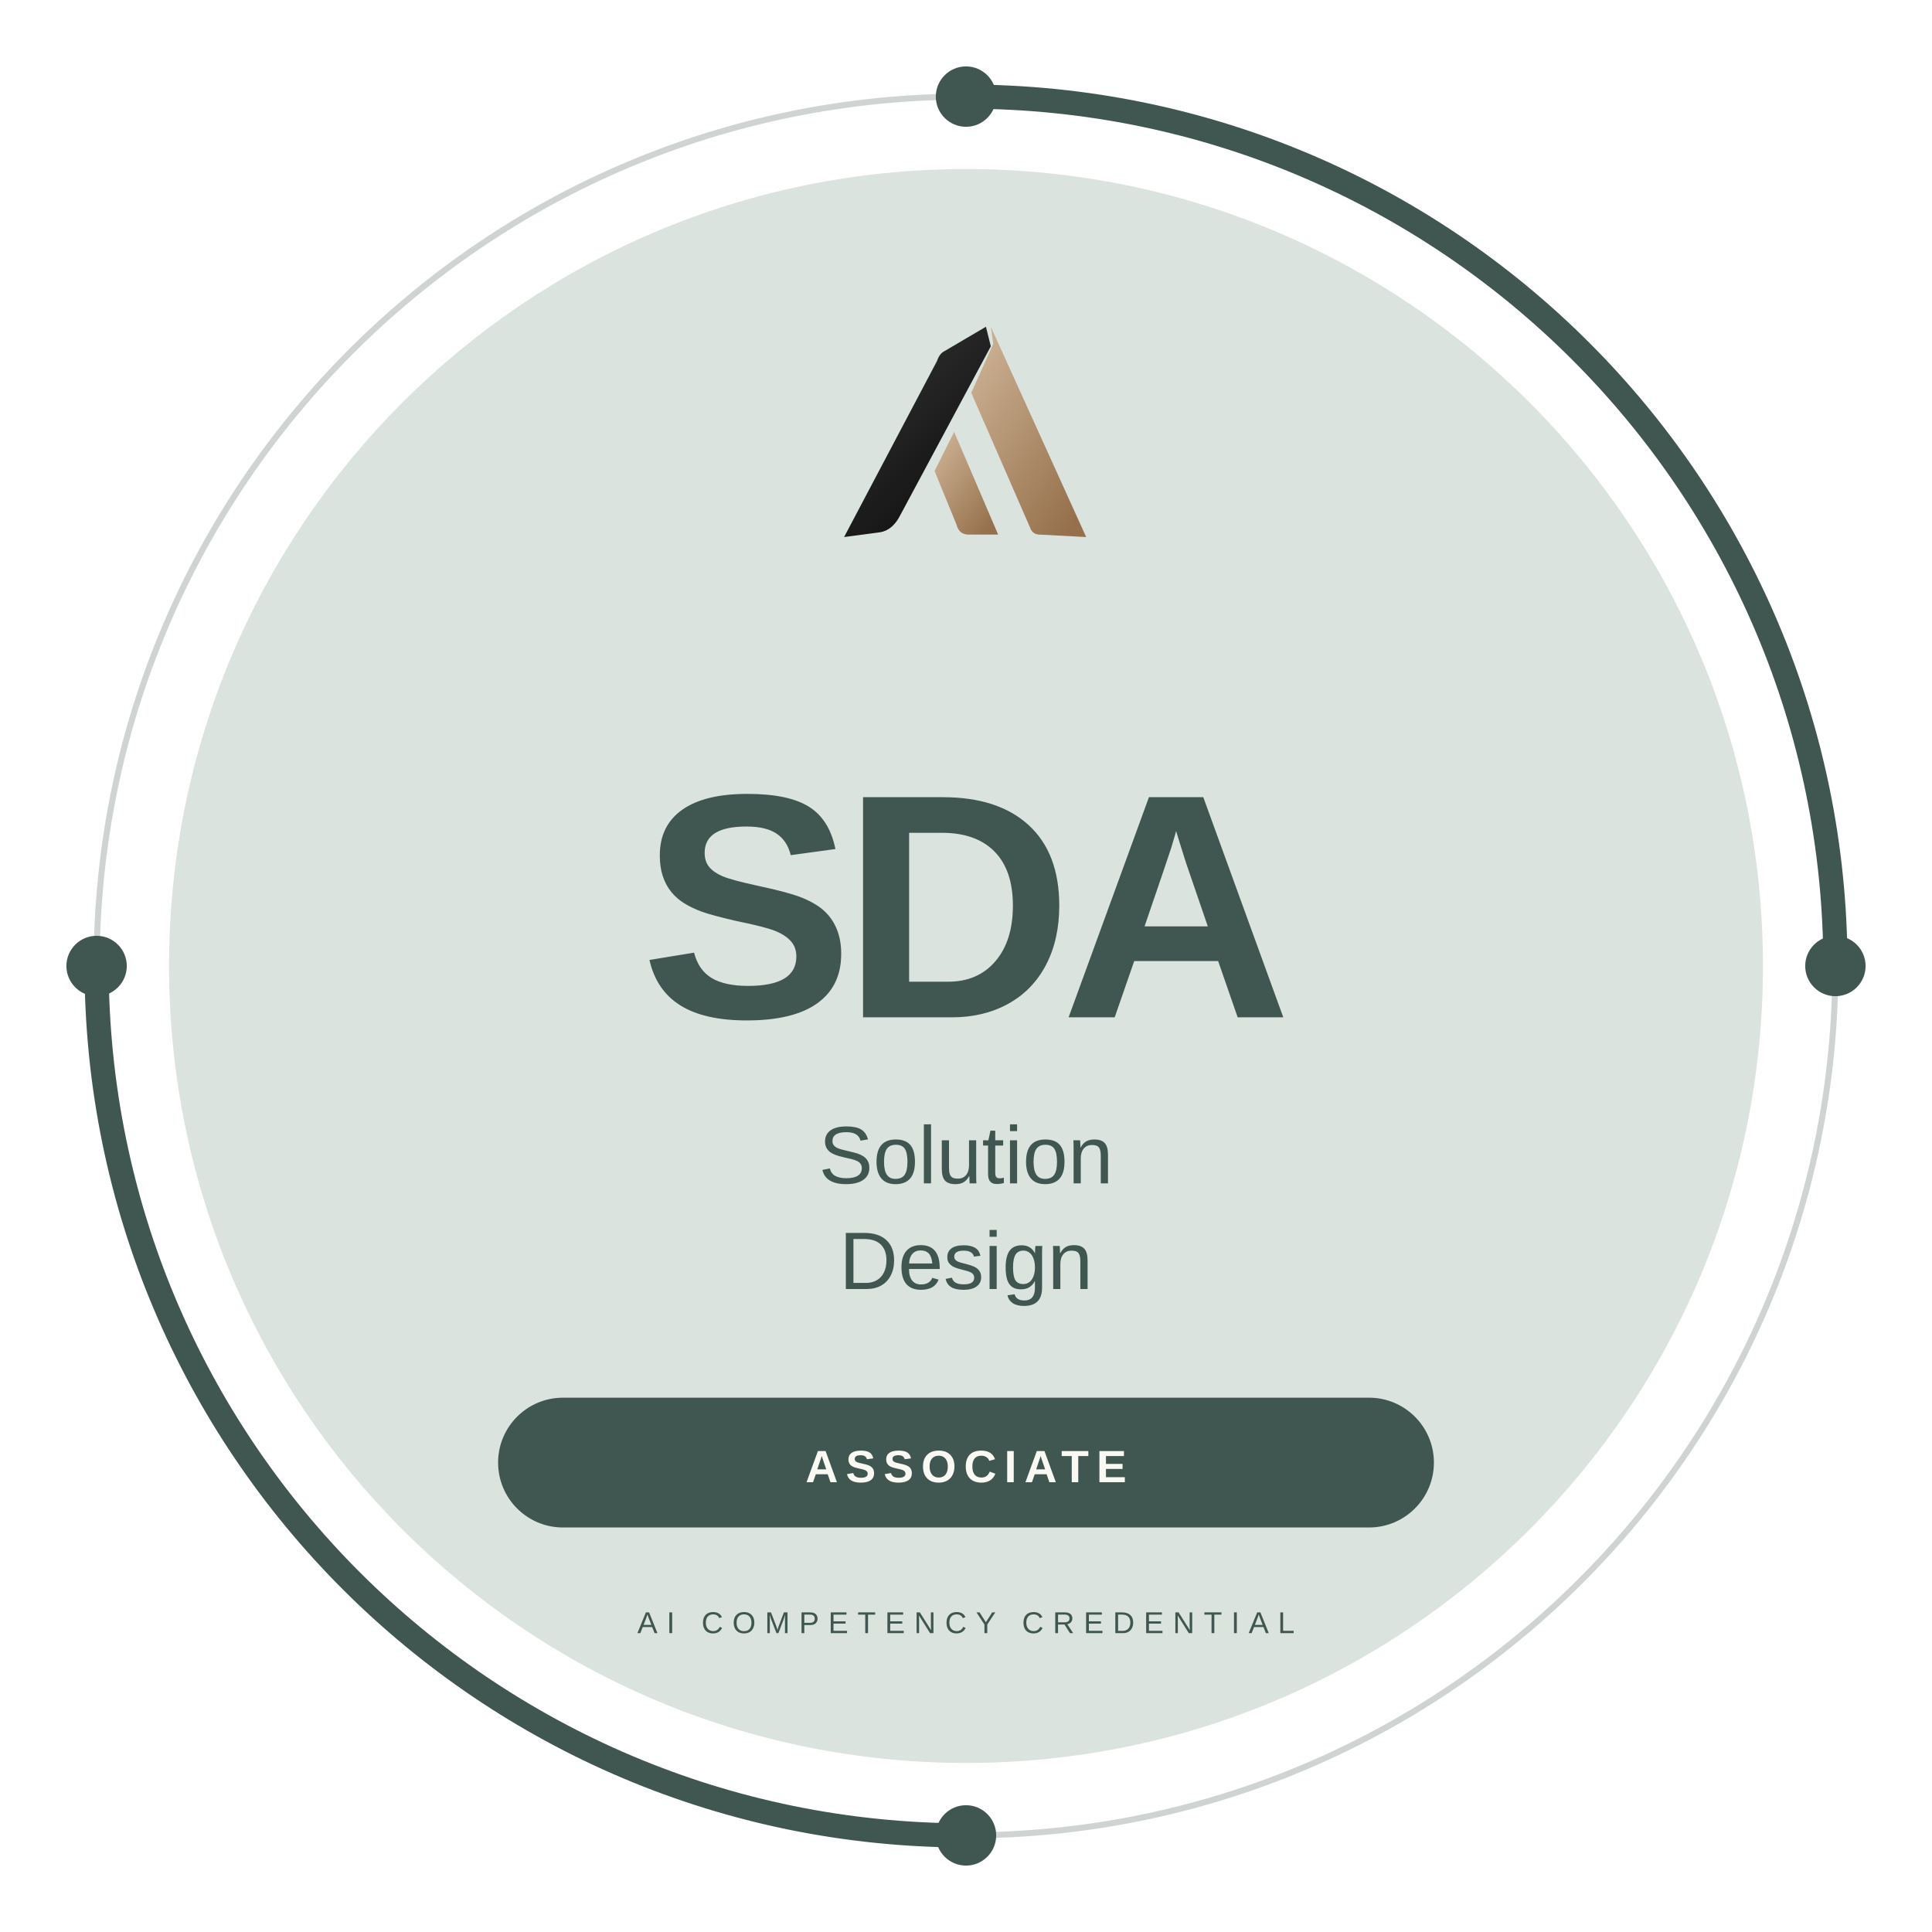
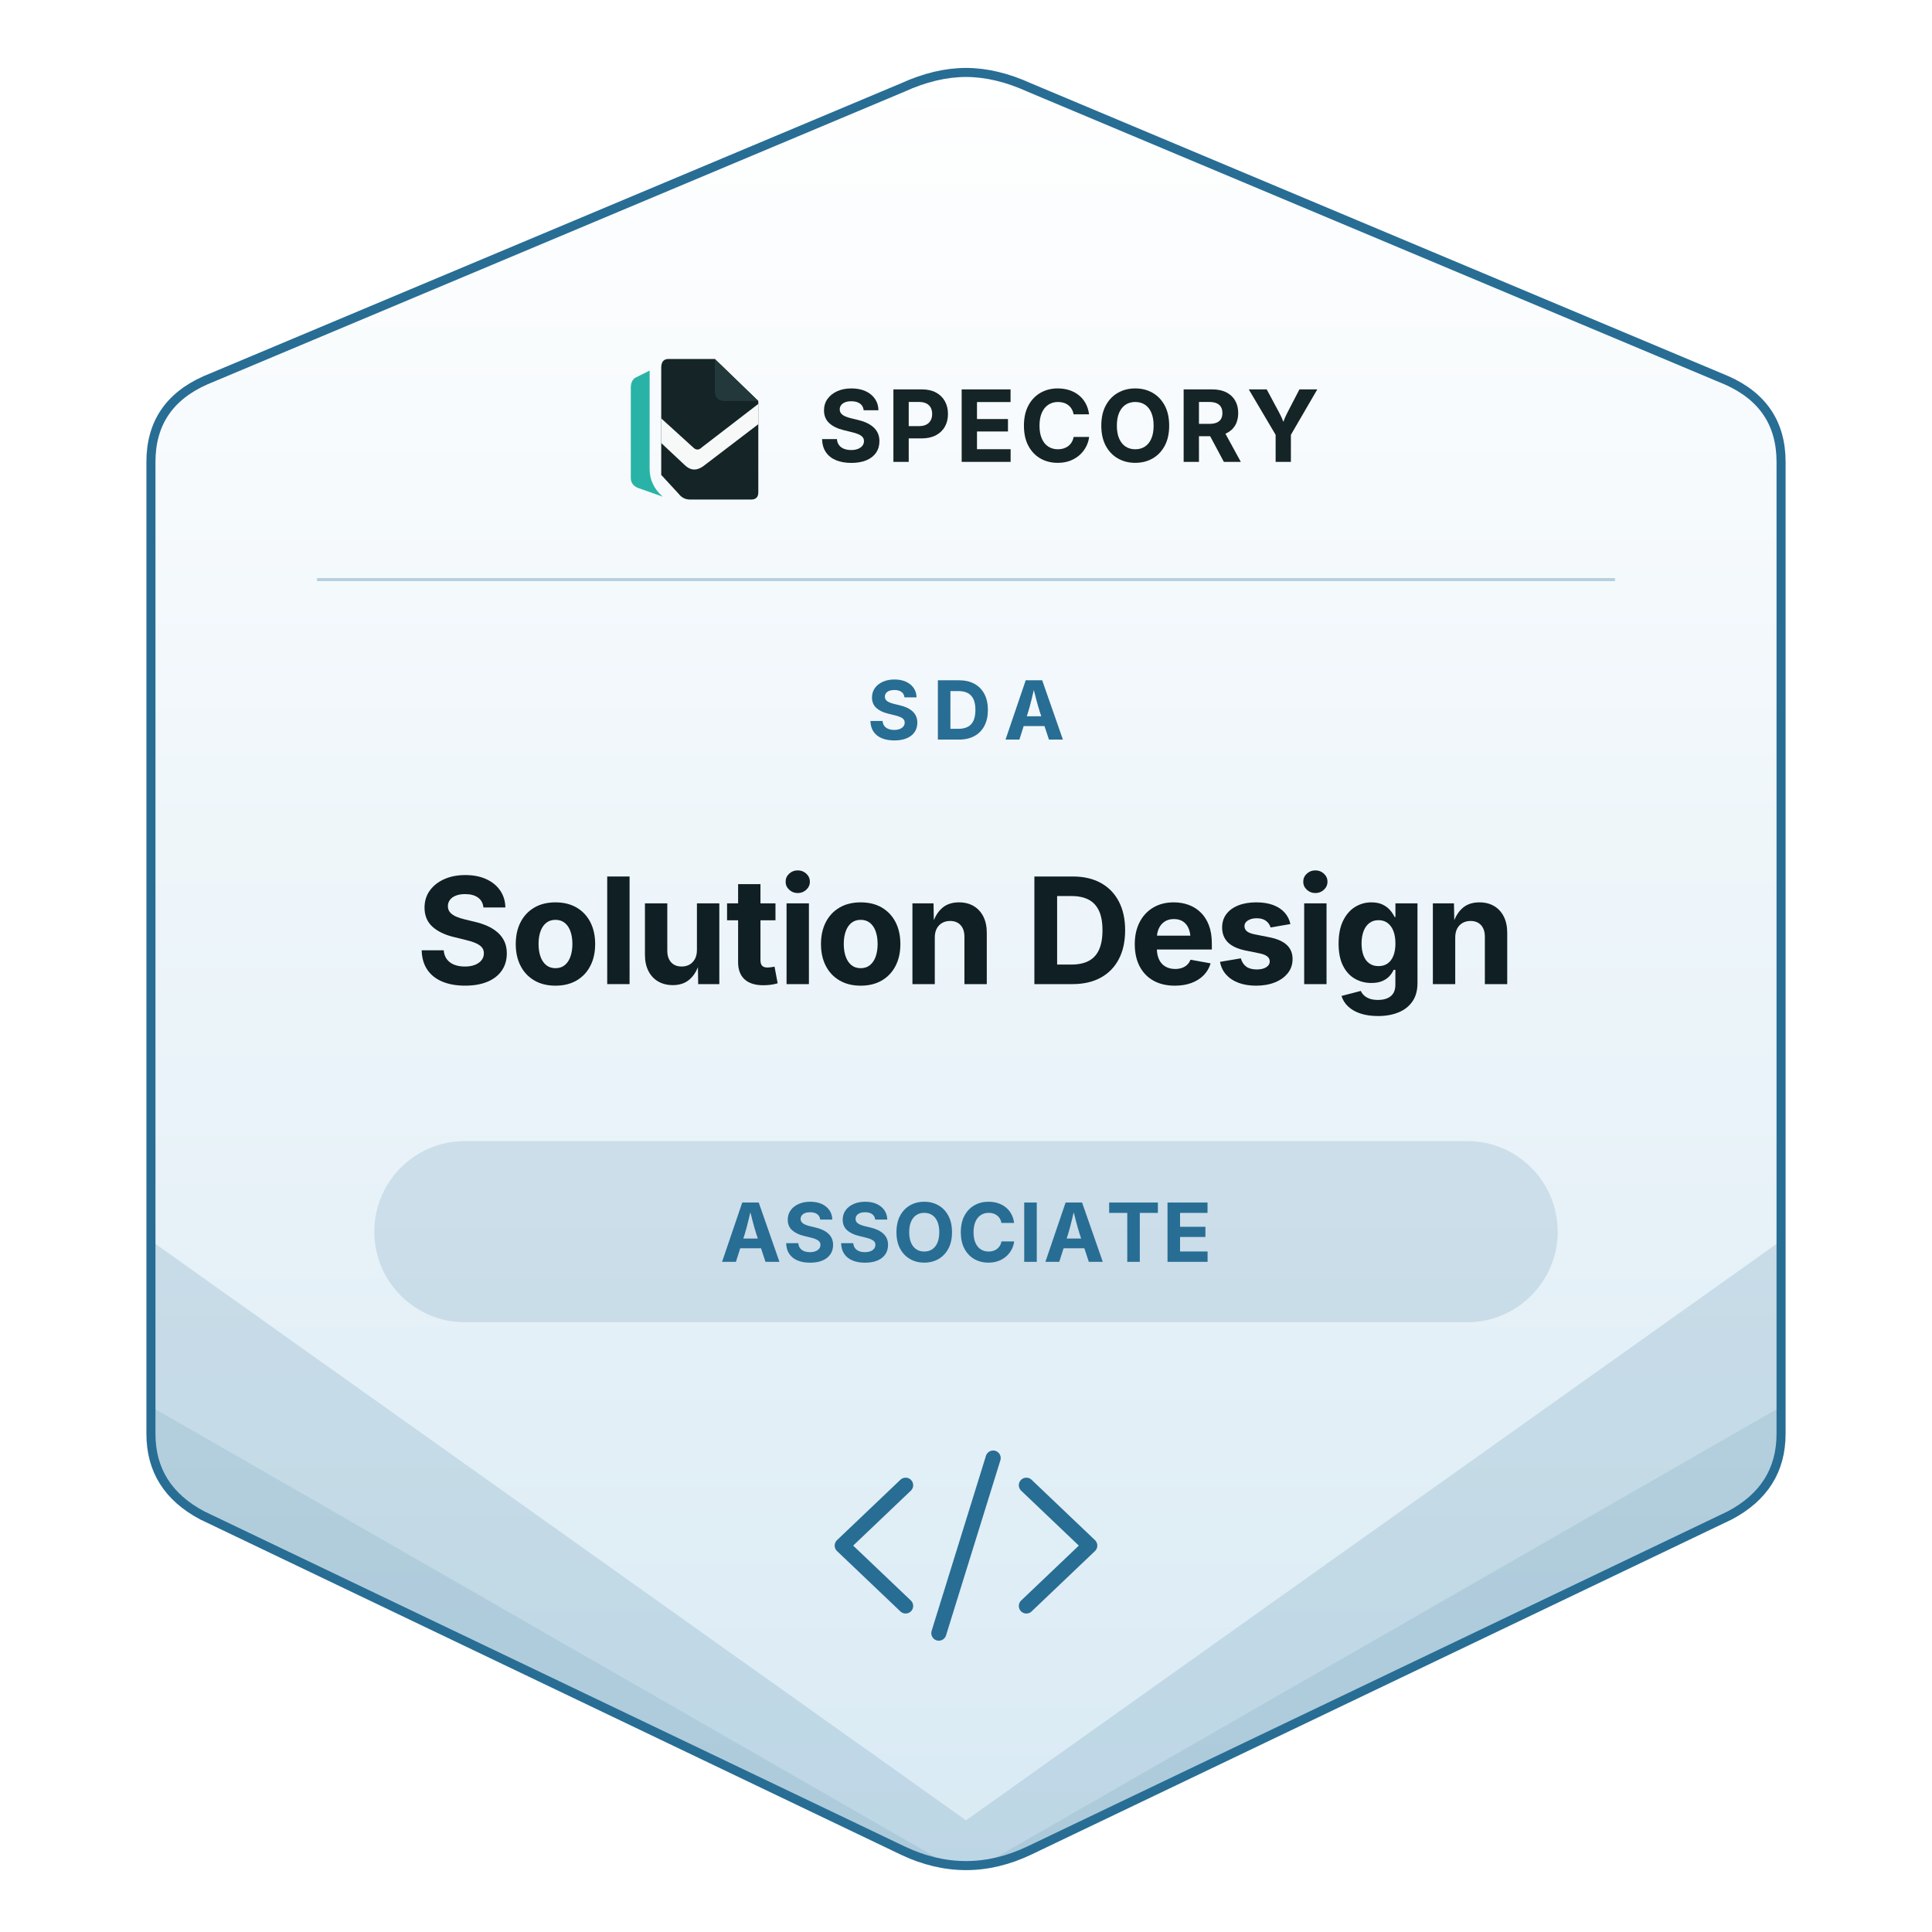
- <svg xmlns="http://www.w3.org/2000/svg" width="640" height="640" viewBox="0 0 640 640" role="img" aria-label="AIPath Certified Solution Design — SDA">
-   <circle cx="320" cy="320" r="288" fill="none" stroke="#405650" stroke-opacity=".25" stroke-width="2" />
-   <path d="M320 32a288 288 0 0 1 288 288" fill="none" stroke="#405650" stroke-width="8" stroke-linecap="round" />
-   <path d="M320 608A288 288 0 0 1 32 320" fill="none" stroke="#405650" stroke-width="8" stroke-linecap="round" />
-   <circle cx="320" cy="320" r="264" fill="#dbe3de" />
-   <circle cx="320" cy="32" r="10" fill="#405650" />
-   <circle cx="608" cy="320" r="10" fill="#405650" />
-   <circle cx="320" cy="608" r="10" fill="#405650" />
-   <circle cx="32" cy="320" r="10" fill="#405650" />
-   <g transform="translate(278 105) scale(.81)">
-     <defs>
-       <linearGradient id="bronze" x1="0" y1="0" x2=".8" y2="1">
-         <stop stop-color="#d0b799" />
-         <stop offset="1" stop-color="#96704c" />
-       </linearGradient>
-       <linearGradient id="charcoal" x1="0" y1="0" x2=".7" y2="1">
-         <stop stop-color="#353735" />
-         <stop offset="1" stop-color="#0e0e0e" />
-       </linearGradient>
-     </defs>
-     <path d="M60 4 43 14Q41 15 40 18L2 90l15-2q5-1 8-7L62 12Z" fill="url(#charcoal)" />
-     <path d="m62 4 39 86-19-1q-3 0-4-3L54 31l9-20Z" fill="url(#bronze)" />
-     <path d="m47 47 18 42H53q-4 0-5-4L39 63Z" fill="url(#bronze)" />
+ <svg xmlns="http://www.w3.org/2000/svg" width="640" height="640" viewBox="0 0 640 640" role="img" aria-label="SPECORY Certified Solution Design — SDA">
+   <defs>
+     <linearGradient id="paper" x2="0" y2="1">
+       <stop stop-color="#FFFFFF" />
+       <stop offset="1" stop-color="#D9EAF4" />
+     </linearGradient>
+     <clipPath id="shape">
+       <path d="M320 24Q330 24 341 29L572 126Q590 134 590 153V475Q590 493 573 502L341 613Q320 623 299 613L67 502Q50 493 50 475V153Q50 134 68 126L299 29Q310 24 320 24Z" />
+     </clipPath>
+   </defs>
+   <path d="M320 24Q330 24 341 29L572 126Q590 134 590 153V475Q590 493 573 502L341 613Q320 623 299 613L67 502Q50 493 50 475V153Q50 134 68 126L299 29Q310 24 320 24Z" fill="url(#paper)" stroke="#286D94" stroke-width="3" />
+   <path d="M50 411 320 603 590 411v210H50Z" fill="#286D94" opacity=".16" clip-path="url(#shape)" />
+   <path d="M50 466 320 621 590 466v160H50Z" fill="#286D94" opacity=".12" clip-path="url(#shape)" />
+   <g transform="translate(208 117) scale(.48)">
+     <path d="M17 11 5 17Q2 19 2 24v62q0 5 5 7l17 6q-9-8-9-19V12Z" fill="#29B3A7" />
+     <path d="M28 4h32l30 29v63q0 5-5 5H43q-5 0-8-4L23 84V10q0-6 5-6Z" fill="#142427" />
+     <path d="M60 4v22q0 7 7 7h23Z" fill="#23383B" />
+     <path d="m23 45 22 20q3 3 6 0l39-30v14L52 78q-7 5-13-1L23 62Z" fill="#F7F9F8" />
  </g>
-   <g text-anchor="middle" font-family="Arial,Helvetica,sans-serif" fill="#405650">
-     <text x="320" y="337" font-size="106" font-weight="700" letter-spacing="-4">SDA</text>
-     <text x="320" y="392" font-size="27" font-weight="500">Solution</text>
-     <text x="320" y="427" font-size="27" font-weight="500">Design</text>
-     <rect x="165" y="463" width="310" height="43" rx="21.5" fill="#405650" />
-     <text x="320" y="491" fill="#faf8f2" font-size="15" font-weight="600" letter-spacing="2.5">ASSOCIATE</text>
-     <text x="320" y="541" font-size="10" letter-spacing="3">AI COMPETENCY CREDENTIAL</text>
+   <g fill="#142427" aria-label="SPECORY">
+     <path transform="translate(271.000 153) scale(0.016113 -0.016113)" d="M683.279 -21.328Q503.008 -21.328 369.324 33.884Q235.641 89.096 161.049 198.071Q86.457 307.047 82.129 468.254H387.502Q393.166 393.598 431.362 343.478Q469.559 293.357 533.795 268.317Q598.031 243.277 679.775 243.277Q759.752 243.277 818.937 266.35Q878.121 289.422 910.813 331.026Q943.506 372.631 943.506 427.104Q943.506 476.912 914.102 510.524Q884.697 544.137 828.209 568.465Q771.721 592.793 689.969 611.873L527.488 651.777Q337.561 697.521 229.677 796.317Q121.793 895.113 121.793 1058.881Q121.793 1194.225 195.049 1295.732Q268.305 1397.24 395.692 1453.62Q523.08 1510 686.352 1510Q853.207 1510 977.011 1453.036Q1100.814 1396.072 1169.818 1294.893Q1238.822 1193.713 1241.07 1061.441H937.105Q928.777 1149.418 862.597 1197.822Q796.416 1246.227 683.855 1246.227Q607.711 1246.227 554.19 1224.654Q500.67 1203.082 472.934 1165.226Q445.197 1127.369 445.197 1078.977Q445.197 1026.088 477.346 990.852Q509.494 955.615 563.146 933.203Q616.799 910.791 680.143 895.791L813.375 863.551Q910.166 841.711 992.01 804.951Q1073.854 768.191 1134.306 715.268Q1194.758 662.344 1227.914 590.552Q1261.07 518.76 1261.07 425.855Q1261.07 289.256 1192.314 188.628Q1123.559 88 994.383 33.336Q865.207 -21.328 683.279 -21.328Z" />
+     <path transform="translate(293.840 153) scale(0.016113 -0.016113)" d="M130.945 0V1490H718.031Q887.359 1490 1006.867 1425.332Q1126.375 1360.664 1189.635 1246.656Q1252.895 1132.648 1252.895 984.465Q1252.895 835.697 1188.759 722.733Q1124.623 609.77 1003.279 546.062Q881.936 482.354 710.271 482.354H335.84V735.199H658.641Q749.777 735.199 809.514 766.939Q869.25 798.68 898.538 854.872Q927.826 911.064 927.826 984.465Q927.826 1059.033 898.538 1114.518Q869.25 1170.002 809.306 1200.658Q749.361 1231.314 657.809 1231.314H445.918V0Z" />
+     <path transform="translate(316.455 153) scale(0.016113 -0.016113)" d="M130.945 0V1490H1135.887V1229.73H445.918V880.383H1082.799V624.785H445.918V260.27H1137.295V0Z" />
+     <path transform="translate(337.716 153) scale(0.016113 -0.016113)" d="M785.92 -20Q587.328 -20 430.236 69.872Q273.145 159.744 182.389 330.66Q91.633 501.576 91.633 744Q91.633 988.008 183.265 1159.216Q274.896 1330.424 432.28 1420.212Q589.664 1510 785.92 1510Q914.104 1510 1024.531 1474.372Q1134.959 1438.744 1220.215 1370.28Q1305.471 1301.816 1359.847 1202.849Q1414.223 1103.881 1430.719 977.201H1112.242Q1102.082 1037.266 1074.678 1084.17Q1047.273 1131.074 1005.497 1164.066Q963.721 1197.059 909.86 1214.139Q856 1231.219 792.928 1231.219Q678.199 1231.219 592.099 1174.022Q505.998 1116.826 458.766 1008.102Q411.533 899.377 411.533 744Q411.533 585.535 459.558 477.103Q507.582 368.67 593.099 313.726Q678.615 258.781 791.76 258.781Q854.832 258.781 908.4 276.069Q961.969 293.357 1004.329 326.142Q1046.689 358.926 1074.678 406.038Q1102.666 453.15 1113.41 512.799H1431.887Q1419.895 409.895 1371.066 314.639Q1322.238 219.383 1239.61 143.703Q1156.982 68.023 1043.051 24.012Q929.119 -20 785.92 -20Z" />
+     <path transform="translate(363.343 153) scale(0.016113 -0.016113)" d="M789.84 -20Q591.832 -20 433.572 69.872Q275.312 159.744 183.473 330.66Q91.633 501.576 91.633 744Q91.633 988.008 183.473 1159.216Q275.312 1330.424 433.572 1420.212Q591.832 1510 789.84 1510Q987.848 1510 1145.607 1420.212Q1303.367 1330.424 1395.291 1159.216Q1487.215 988.008 1487.215 744Q1487.215 500.992 1395.291 330.076Q1303.367 159.16 1145.607 69.58Q987.848 -20 789.84 -20ZM789.84 258.781Q904.152 258.781 988.877 314.602Q1073.602 370.422 1120.458 478.854Q1167.314 587.287 1167.314 744Q1167.314 902.129 1120.458 1010.854Q1073.602 1119.578 988.877 1175.398Q904.152 1231.219 789.84 1231.219Q675.695 1231.219 590.763 1175.19Q505.83 1119.162 458.682 1010.438Q411.533 901.713 411.533 744Q411.533 587.287 458.682 479.062Q505.83 370.838 590.763 314.81Q675.695 258.781 789.84 258.781Z" />
+     <path transform="translate(389.986 153) scale(0.016113 -0.016113)" d="M130.945 0V1490H718.031Q887.359 1490 1006.867 1429.916Q1126.375 1369.832 1189.635 1260.284Q1252.895 1150.736 1252.895 1003.137Q1252.895 854.369 1188.759 747.697Q1124.623 641.025 1003.279 584.401Q881.936 527.777 710.271 527.777H317.535V781.455H658.641Q749.777 781.455 809.306 806.319Q868.834 831.184 898.33 880.376Q927.826 929.568 927.826 1003.137Q927.826 1077.537 898.33 1128.146Q868.834 1178.754 809.098 1205.034Q749.361 1231.314 657.809 1231.314H445.918V0ZM957.746 0 595.41 678.592H935.551L1306.223 0Z" />
+     <path transform="translate(412.891 153) scale(0.016113 -0.016113)" d="M600.584 0V556.273L48.496 1490H417.412L665.693 1027.104Q703.43 957.783 732.878 889.539Q762.326 821.295 793.398 726.814H727.326Q757.23 822.127 785.719 890.787Q814.207 959.447 850.111 1027.104L1089.801 1490H1457.133L914.389 556.273V0Z" />
+   </g>
+   <path d="M105 192H535" stroke="#286D94" opacity=".3" />
+   <g fill="#286D94" aria-label="SDA">
+     <path transform="translate(287.253 245) scale(0.013184 -0.013184)" d="M683.279 -21.328Q503.008 -21.328 369.324 33.884Q235.641 89.096 161.049 198.071Q86.457 307.047 82.129 468.254H387.502Q393.166 393.598 431.362 343.478Q469.559 293.357 533.795 268.317Q598.031 243.277 679.775 243.277Q759.752 243.277 818.937 266.35Q878.121 289.422 910.813 331.026Q943.506 372.631 943.506 427.104Q943.506 476.912 914.102 510.524Q884.697 544.137 828.209 568.465Q771.721 592.793 689.969 611.873L527.488 651.777Q337.561 697.521 229.677 796.317Q121.793 895.113 121.793 1058.881Q121.793 1194.225 195.049 1295.732Q268.305 1397.24 395.692 1453.62Q523.08 1510 686.352 1510Q853.207 1510 977.011 1453.036Q1100.814 1396.072 1169.818 1294.893Q1238.822 1193.713 1241.07 1061.441H937.105Q928.777 1149.418 862.597 1197.822Q796.416 1246.227 683.855 1246.227Q607.711 1246.227 554.19 1224.654Q500.67 1203.082 472.934 1165.226Q445.197 1127.369 445.197 1078.977Q445.197 1026.088 477.346 990.852Q509.494 955.615 563.146 933.203Q616.799 910.791 680.143 895.791L813.375 863.551Q910.166 841.711 992.01 804.951Q1073.854 768.191 1134.306 715.268Q1194.758 662.344 1227.914 590.552Q1261.07 518.76 1261.07 425.855Q1261.07 289.256 1192.314 188.628Q1123.559 88 994.383 33.336Q865.207 -21.328 683.279 -21.328Z" />
+     <path transform="translate(308.959 245) scale(0.013184 -0.013184)" d="M659.6 0H271.568V270.781H645.264Q785.801 270.781 881.357 320.134Q976.914 369.486 1025.402 474.667Q1073.891 579.848 1073.891 745.664Q1073.891 911.232 1025.026 1015.789Q976.162 1120.346 881.102 1169.782Q786.041 1219.219 645.744 1219.219H264.736V1490H664Q889.008 1490 1050.808 1400.708Q1212.607 1311.416 1300.071 1144.624Q1387.535 977.832 1387.535 745.664Q1387.535 513.248 1300.155 346.04Q1212.775 178.832 1049.688 89.416Q886.6 0 659.6 0ZM445.918 1490V0H130.945V1490Z" />
+     <path transform="translate(332.457 245) scale(0.013184 -0.013184)" d="M48.496 0 555.625 1490H969.508L1490.061 0H1139.393L906.902 705.301Q862.135 849.203 817.503 1018.422Q772.871 1187.641 724.295 1383.48H792.998Q746.006 1186.809 704.462 1016.758Q662.918 846.707 620.566 705.301L396.492 0ZM370.719 340.082V585.504H1167.838V340.082Z" />
+   </g>
+   <g fill="#101F24" aria-label="Solution Design">
+     <path transform="translate(137.717 326) scale(0.023926 -0.023926)" d="M683.279 -21.328Q503.008 -21.328 369.324 33.884Q235.641 89.096 161.049 198.071Q86.457 307.047 82.129 468.254H387.502Q393.166 393.598 431.362 343.478Q469.559 293.357 533.795 268.317Q598.031 243.277 679.775 243.277Q759.752 243.277 818.937 266.35Q878.121 289.422 910.813 331.026Q943.506 372.631 943.506 427.104Q943.506 476.912 914.102 510.524Q884.697 544.137 828.209 568.465Q771.721 592.793 689.969 611.873L527.488 651.777Q337.561 697.521 229.677 796.317Q121.793 895.113 121.793 1058.881Q121.793 1194.225 195.049 1295.732Q268.305 1397.24 395.692 1453.62Q523.08 1510 686.352 1510Q853.207 1510 977.011 1453.036Q1100.814 1396.072 1169.818 1294.893Q1238.822 1193.713 1241.07 1061.441H937.105Q928.777 1149.418 862.597 1197.822Q796.416 1246.227 683.855 1246.227Q607.711 1246.227 554.19 1224.654Q500.67 1203.082 472.934 1165.226Q445.197 1127.369 445.197 1078.977Q445.197 1026.088 477.346 990.852Q509.494 955.615 563.146 933.203Q616.799 910.791 680.143 895.791L813.375 863.551Q910.166 841.711 992.01 804.951Q1073.854 768.191 1134.306 715.268Q1194.758 662.344 1227.914 590.552Q1261.07 518.76 1261.07 425.855Q1261.07 289.256 1192.314 188.628Q1123.559 88 994.383 33.336Q865.207 -21.328 683.279 -21.328Z" />
+     <path transform="translate(168.949 326) scale(0.023926 -0.023926)" d="M629.352 -21.664Q459.832 -21.664 336.28 50.628Q212.729 122.92 146.101 252.628Q79.473 382.336 79.473 554.336Q79.473 727.584 146.101 857.5Q212.729 987.416 336.28 1059.708Q459.832 1132 629.352 1132Q799.287 1132 922.463 1059.708Q1045.639 987.416 1112.267 857.5Q1178.895 727.584 1178.895 554.336Q1178.895 382.336 1112.267 252.628Q1045.639 122.92 922.463 50.628Q799.287 -21.664 629.352 -21.664ZM629.352 220.51Q706.729 220.51 758.997 263.91Q811.266 307.311 837.506 383.123Q863.746 458.936 863.746 555.504Q863.746 653.072 837.506 728.425Q811.266 803.777 758.997 846.802Q706.729 889.826 629.352 889.826Q551.807 889.826 499.662 846.802Q447.518 803.777 421.277 728.633Q395.037 653.488 395.037 555.504Q395.037 458.936 421.277 383.123Q447.518 307.311 499.662 263.91Q551.807 220.51 629.352 220.51Z" />
+     <path transform="translate(198.148 326) scale(0.023926 -0.023926)" d="M434.941 1490V0H125.297V1490Z" />
+     <path transform="translate(210.646 326) scale(0.023926 -0.023926)" d="M510.721 -14Q394.801 -14 307.841 36.88Q220.881 87.76 173.089 182.344Q125.297 276.928 125.297 406.832V1118H434.941V462.127Q434.941 359.99 487.758 301.882Q540.574 243.773 633.631 243.773Q696.111 243.773 743.552 270.89Q790.992 298.006 818.064 349.446Q845.137 400.887 845.137 472.527V1118H1155.197V0H862.648L857.977 279.76H874.969Q831.145 140.279 741.484 63.14Q651.824 -14 510.721 -14Z" />
+     <path transform="translate(240.371 326) scale(0.023926 -0.023926)" d="M690.27 1118V883.41H20V1118ZM172.816 1384H482.461V330.295Q482.461 278.654 505.661 254.082Q528.861 229.51 581.758 229.51Q599.342 229.51 630.514 233.802Q661.686 238.094 677.262 242.094L720.686 11.256Q668.742 -4 618.351 -9.876Q567.959 -15.752 521.863 -15.752Q351.752 -15.752 262.284 66.296Q172.816 148.344 172.816 302.863Z" />
+     <path transform="translate(257.559 326) scale(0.023926 -0.023926)" d="M125.297 0V1118H434.941V0ZM279.951 1260.705Q210.848 1260.705 161.584 1306.832Q112.32 1352.959 112.32 1417.536Q112.32 1483.432 161.584 1529.027Q210.848 1574.623 279.951 1574.623Q349.304 1574.623 398.651 1529.09Q447.998 1483.557 447.998 1417.567Q447.998 1352.896 398.651 1306.801Q349.304 1260.705 279.951 1260.705Z" />
+     <path transform="translate(270.058 326) scale(0.023926 -0.023926)" d="M629.352 -21.664Q459.832 -21.664 336.28 50.628Q212.729 122.92 146.101 252.628Q79.473 382.336 79.473 554.336Q79.473 727.584 146.101 857.5Q212.729 987.416 336.28 1059.708Q459.832 1132 629.352 1132Q799.287 1132 922.463 1059.708Q1045.639 987.416 1112.267 857.5Q1178.895 727.584 1178.895 554.336Q1178.895 382.336 1112.267 252.628Q1045.639 122.92 922.463 50.628Q799.287 -21.664 629.352 -21.664ZM629.352 220.51Q706.729 220.51 758.997 263.91Q811.266 307.311 837.506 383.123Q863.746 458.936 863.746 555.504Q863.746 653.072 837.506 728.425Q811.266 803.777 758.997 846.802Q706.729 889.826 629.352 889.826Q551.807 889.826 499.662 846.802Q447.518 803.777 421.277 728.633Q395.037 653.488 395.037 555.504Q395.037 458.936 421.277 383.123Q447.518 307.311 499.662 263.91Q551.807 220.51 629.352 220.51Z" />
+     <path transform="translate(299.256 326) scale(0.023926 -0.023926)" d="M434.941 645.473V0H125.297V1118H417.43L422.518 838.24H405.109Q448.518 976.889 537.762 1054.444Q627.006 1132 769.773 1132Q886.277 1132 972.737 1081.12Q1059.197 1030.24 1106.989 935.864Q1154.781 841.488 1154.781 711.168V0H845.137V655.873Q845.137 758.01 792.528 816.118Q739.92 874.227 646.863 874.227Q584.967 874.227 537.026 847.11Q489.086 819.994 462.014 769.054Q434.941 718.113 434.941 645.473Z" />
+     <path transform="translate(328.981 326) scale(0.023926 -0.023926)" d="" />
+     <path transform="translate(339.518 326) scale(0.023926 -0.023926)" d="M659.6 0H271.568V270.781H645.264Q785.801 270.781 881.357 320.134Q976.914 369.486 1025.402 474.667Q1073.891 579.848 1073.891 745.664Q1073.891 911.232 1025.026 1015.789Q976.162 1120.346 881.102 1169.782Q786.041 1219.219 645.744 1219.219H264.736V1490H664Q889.008 1490 1050.808 1400.708Q1212.607 1311.416 1300.071 1144.624Q1387.535 977.832 1387.535 745.664Q1387.535 513.248 1300.155 346.04Q1212.775 178.832 1049.688 89.416Q886.6 0 659.6 0ZM445.918 1490V0H130.945V1490Z" />
+     <path transform="translate(374.004 326) scale(0.023926 -0.023926)" d="M633.84 -21.664Q461.912 -21.664 337.404 48.292Q212.896 118.248 146.185 247.248Q79.473 376.248 79.473 553.504Q79.473 726.088 145.853 856.212Q212.232 986.336 333.616 1059.168Q455 1132 619.264 1132Q730.455 1132 826.299 1096.66Q922.143 1061.32 994.103 990.564Q1066.062 919.809 1106.311 813.393Q1146.559 706.977 1146.559 564.24V479.312H202.641V671.023H996.416L851.682 620.863Q851.682 706.336 825.649 769.061Q799.617 831.785 748.553 866.27Q697.488 900.754 621.6 900.754Q545.711 900.754 492.982 865.854Q440.254 830.953 412.766 770.725Q385.277 710.496 385.277 632.928V497.473Q385.277 402.672 416.89 338.363Q448.502 274.055 505.854 241.818Q563.207 209.582 638.928 209.582Q690.328 209.582 732.356 224.202Q774.385 238.822 804.625 267.395Q834.865 295.967 850.609 337.783L1129.727 287.447Q1102.559 194.104 1035.303 124.556Q968.047 55.008 866.619 16.672Q765.191 -21.664 633.84 -21.664Z" />
+     <path transform="translate(402.341 326) scale(0.023926 -0.023926)" d="M574.791 -21.664Q438.184 -21.664 332.916 17.384Q227.648 56.432 161.181 130.315Q94.713 204.199 75.297 308.375L363.678 356.967Q385.342 280.15 439.286 241.53Q493.23 202.91 584.471 202.91Q667.6 202.91 715.784 234.223Q763.969 265.535 763.969 314.096Q763.969 356.912 729.017 384.024Q694.064 411.137 620.992 426.049L427.984 465.377Q265.473 498.457 185.049 578.045Q104.625 657.633 104.625 783.809Q104.625 892.072 163.589 969.952Q222.553 1047.832 328.9 1089.916Q435.248 1132 578.191 1132Q712.463 1132 810.774 1095.164Q909.086 1058.328 969.514 991.112Q1029.941 923.896 1050.27 831.465L775.729 784.209Q758.568 841.289 710.616 876.565Q662.664 911.842 583.279 911.842Q511.311 911.842 462.622 881.901Q413.934 851.961 413.934 802.4Q413.934 762.008 445.21 733.56Q476.486 705.111 554.047 689.119L757.502 649.119Q920.598 616.623 1000.313 541.999Q1080.029 467.375 1080.029 347.119Q1080.029 236.271 1015.186 153.348Q950.342 70.424 836.534 24.38Q722.727 -21.664 574.791 -21.664Z" />
+     <path transform="translate(429.028 326) scale(0.023926 -0.023926)" d="M125.297 0V1118H434.941V0ZM279.951 1260.705Q210.848 1260.705 161.584 1306.832Q112.32 1352.959 112.32 1417.536Q112.32 1483.432 161.584 1529.027Q210.848 1574.623 279.951 1574.623Q349.304 1574.623 398.651 1529.09Q447.998 1483.557 447.998 1417.567Q447.998 1352.896 398.651 1306.801Q349.304 1260.705 279.951 1260.705Z" />
+     <path transform="translate(441.526 326) scale(0.023926 -0.023926)" d="M625.6 -442Q484.664 -442 379.856 -406.412Q275.049 -370.824 209.501 -308.021Q143.953 -245.217 120.049 -163.777L386.934 -94.305Q400.422 -125.137 429.206 -153.917Q457.99 -182.697 505.935 -200.854Q553.879 -219.01 624.432 -219.01Q737.408 -219.01 801.425 -167.273Q865.441 -115.537 865.441 -6.736V197.408H841.434Q821.266 151.393 782.97 109.729Q744.674 68.064 683.386 41.864Q622.098 15.664 532.785 15.664Q407.545 15.664 304.633 74.492Q201.721 133.32 140.597 254.152Q79.473 374.984 79.473 560.496Q79.473 751.016 141.933 877.932Q204.393 1004.848 307.513 1068.424Q410.633 1132 533.281 1132Q626.682 1132 690.306 1100.588Q753.93 1069.176 793.894 1022.008Q833.857 974.84 854.609 929.072H866.354V1118H1171.582V12.463Q1171.582 -139.129 1101.618 -240.265Q1031.654 -341.4 908.599 -391.7Q785.543 -442 625.6 -442ZM631.695 249.246Q706.832 249.246 759.021 286.402Q811.209 323.559 838.741 393.831Q866.273 464.104 866.273 562.16Q866.273 660.137 838.949 732.533Q811.625 804.93 759.437 845.042Q707.248 885.154 631.695 885.154Q555.479 885.154 503.166 843.794Q450.854 802.434 424.113 729.829Q397.373 657.225 397.373 562.16Q397.373 466.432 424.321 395.951Q451.27 325.471 503.582 287.358Q555.895 249.246 631.695 249.246Z" />
+     <path transform="translate(471.658 326) scale(0.023926 -0.023926)" d="M434.941 645.473V0H125.297V1118H417.43L422.518 838.24H405.109Q448.518 976.889 537.762 1054.444Q627.006 1132 769.773 1132Q886.277 1132 972.737 1081.12Q1059.197 1030.24 1106.989 935.864Q1154.781 841.488 1154.781 711.168V0H845.137V655.873Q845.137 758.01 792.528 816.118Q739.92 874.227 646.863 874.227Q584.967 874.227 537.026 847.11Q489.086 819.994 462.014 769.054Q434.941 718.113 434.941 645.473Z" />
+   </g>
+   <rect x="124" y="378" width="392" height="60" rx="30" fill="#286D94" opacity=".15" />
+   <g fill="#286D94" aria-label="ASSOCIATE">
+     <path transform="translate(238.556 418) scale(0.013184 -0.013184)" d="M48.496 0 555.625 1490H969.508L1490.061 0H1139.393L906.902 705.301Q862.135 849.203 817.503 1018.422Q772.871 1187.641 724.295 1383.48H792.998Q746.006 1186.809 704.462 1016.758Q662.918 846.707 620.566 705.301L396.492 0ZM370.719 340.082V585.504H1167.838V340.082Z" />
+     <path transform="translate(259.345 418) scale(0.013184 -0.013184)" d="M683.279 -21.328Q503.008 -21.328 369.324 33.884Q235.641 89.096 161.049 198.071Q86.457 307.047 82.129 468.254H387.502Q393.166 393.598 431.362 343.478Q469.559 293.357 533.795 268.317Q598.031 243.277 679.775 243.277Q759.752 243.277 818.937 266.35Q878.121 289.422 910.813 331.026Q943.506 372.631 943.506 427.104Q943.506 476.912 914.102 510.524Q884.697 544.137 828.209 568.465Q771.721 592.793 689.969 611.873L527.488 651.777Q337.561 697.521 229.677 796.317Q121.793 895.113 121.793 1058.881Q121.793 1194.225 195.049 1295.732Q268.305 1397.24 395.692 1453.62Q523.08 1510 686.352 1510Q853.207 1510 977.011 1453.036Q1100.814 1396.072 1169.818 1294.893Q1238.822 1193.713 1241.07 1061.441H937.105Q928.777 1149.418 862.597 1197.822Q796.416 1246.227 683.855 1246.227Q607.711 1246.227 554.19 1224.654Q500.67 1203.082 472.934 1165.226Q445.197 1127.369 445.197 1078.977Q445.197 1026.088 477.346 990.852Q509.494 955.615 563.146 933.203Q616.799 910.791 680.143 895.791L813.375 863.551Q910.166 841.711 992.01 804.951Q1073.854 768.191 1134.306 715.268Q1194.758 662.344 1227.914 590.552Q1261.07 518.76 1261.07 425.855Q1261.07 289.256 1192.314 188.628Q1123.559 88 994.383 33.336Q865.207 -21.328 683.279 -21.328Z" />
+     <path transform="translate(277.551 418) scale(0.013184 -0.013184)" d="M683.279 -21.328Q503.008 -21.328 369.324 33.884Q235.641 89.096 161.049 198.071Q86.457 307.047 82.129 468.254H387.502Q393.166 393.598 431.362 343.478Q469.559 293.357 533.795 268.317Q598.031 243.277 679.775 243.277Q759.752 243.277 818.937 266.35Q878.121 289.422 910.813 331.026Q943.506 372.631 943.506 427.104Q943.506 476.912 914.102 510.524Q884.697 544.137 828.209 568.465Q771.721 592.793 689.969 611.873L527.488 651.777Q337.561 697.521 229.677 796.317Q121.793 895.113 121.793 1058.881Q121.793 1194.225 195.049 1295.732Q268.305 1397.24 395.692 1453.62Q523.08 1510 686.352 1510Q853.207 1510 977.011 1453.036Q1100.814 1396.072 1169.818 1294.893Q1238.822 1193.713 1241.07 1061.441H937.105Q928.777 1149.418 862.597 1197.822Q796.416 1246.227 683.855 1246.227Q607.711 1246.227 554.19 1224.654Q500.67 1203.082 472.934 1165.226Q445.197 1127.369 445.197 1078.977Q445.197 1026.088 477.346 990.852Q509.494 955.615 563.146 933.203Q616.799 910.791 680.143 895.791L813.375 863.551Q910.166 841.711 992.01 804.951Q1073.854 768.191 1134.306 715.268Q1194.758 662.344 1227.914 590.552Q1261.07 518.76 1261.07 425.855Q1261.07 289.256 1192.314 188.628Q1123.559 88 994.383 33.336Q865.207 -21.328 683.279 -21.328Z" />
+     <path transform="translate(295.756 418) scale(0.013184 -0.013184)" d="M789.84 -20Q591.832 -20 433.572 69.872Q275.312 159.744 183.473 330.66Q91.633 501.576 91.633 744Q91.633 988.008 183.473 1159.216Q275.312 1330.424 433.572 1420.212Q591.832 1510 789.84 1510Q987.848 1510 1145.607 1420.212Q1303.367 1330.424 1395.291 1159.216Q1487.215 988.008 1487.215 744Q1487.215 500.992 1395.291 330.076Q1303.367 159.16 1145.607 69.58Q987.848 -20 789.84 -20ZM789.84 258.781Q904.152 258.781 988.877 314.602Q1073.602 370.422 1120.458 478.854Q1167.314 587.287 1167.314 744Q1167.314 902.129 1120.458 1010.854Q1073.602 1119.578 988.877 1175.398Q904.152 1231.219 789.84 1231.219Q675.695 1231.219 590.763 1175.19Q505.83 1119.162 458.682 1010.438Q411.533 901.713 411.533 744Q411.533 587.287 458.682 479.062Q505.83 370.838 590.763 314.81Q675.695 258.781 789.84 258.781Z" />
+     <path transform="translate(317.073 418) scale(0.013184 -0.013184)" d="M785.92 -20Q587.328 -20 430.236 69.872Q273.145 159.744 182.389 330.66Q91.633 501.576 91.633 744Q91.633 988.008 183.265 1159.216Q274.896 1330.424 432.28 1420.212Q589.664 1510 785.92 1510Q914.104 1510 1024.531 1474.372Q1134.959 1438.744 1220.215 1370.28Q1305.471 1301.816 1359.847 1202.849Q1414.223 1103.881 1430.719 977.201H1112.242Q1102.082 1037.266 1074.678 1084.17Q1047.273 1131.074 1005.497 1164.066Q963.721 1197.059 909.86 1214.139Q856 1231.219 792.928 1231.219Q678.199 1231.219 592.099 1174.022Q505.998 1116.826 458.766 1008.102Q411.533 899.377 411.533 744Q411.533 585.535 459.558 477.103Q507.582 368.67 593.099 313.726Q678.615 258.781 791.76 258.781Q854.832 258.781 908.4 276.069Q961.969 293.357 1004.329 326.142Q1046.689 358.926 1074.678 406.038Q1102.666 453.15 1113.41 512.799H1431.887Q1419.895 409.895 1371.066 314.639Q1322.238 219.383 1239.61 143.703Q1156.982 68.023 1043.051 24.012Q929.119 -20 785.92 -20Z" />
+     <path transform="translate(337.560 418) scale(0.013184 -0.013184)" d="M445.918 1490V0H130.945V1490Z" />
+     <path transform="translate(345.667 418) scale(0.013184 -0.013184)" d="M48.496 0 555.625 1490H969.508L1490.061 0H1139.393L906.902 705.301Q862.135 849.203 817.503 1018.422Q772.871 1187.641 724.295 1383.48H792.998Q746.006 1186.809 704.462 1016.758Q662.918 846.707 620.566 705.301L396.492 0ZM370.719 340.082V585.504H1167.838V340.082Z" />
+     <path transform="translate(366.456 418) scale(0.013184 -0.013184)" d="M73.473 1229.73V1490H1297.582V1229.73H843.43V0H528.457V1229.73Z" />
+     <path transform="translate(385.031 418) scale(0.013184 -0.013184)" d="M130.945 0V1490H1135.887V1229.73H445.918V880.383H1082.799V624.785H445.918V260.27H1137.295V0Z" />
+   </g>
+   <g transform="translate(320 512)" stroke="#286D94" stroke-width="5" stroke-linejoin="round" stroke-linecap="round" fill="none">
+     <path d="m-20-20-21 20 21 20m40-40 21 20-21 20M9-29-9 29" />
  </g>
</svg>
